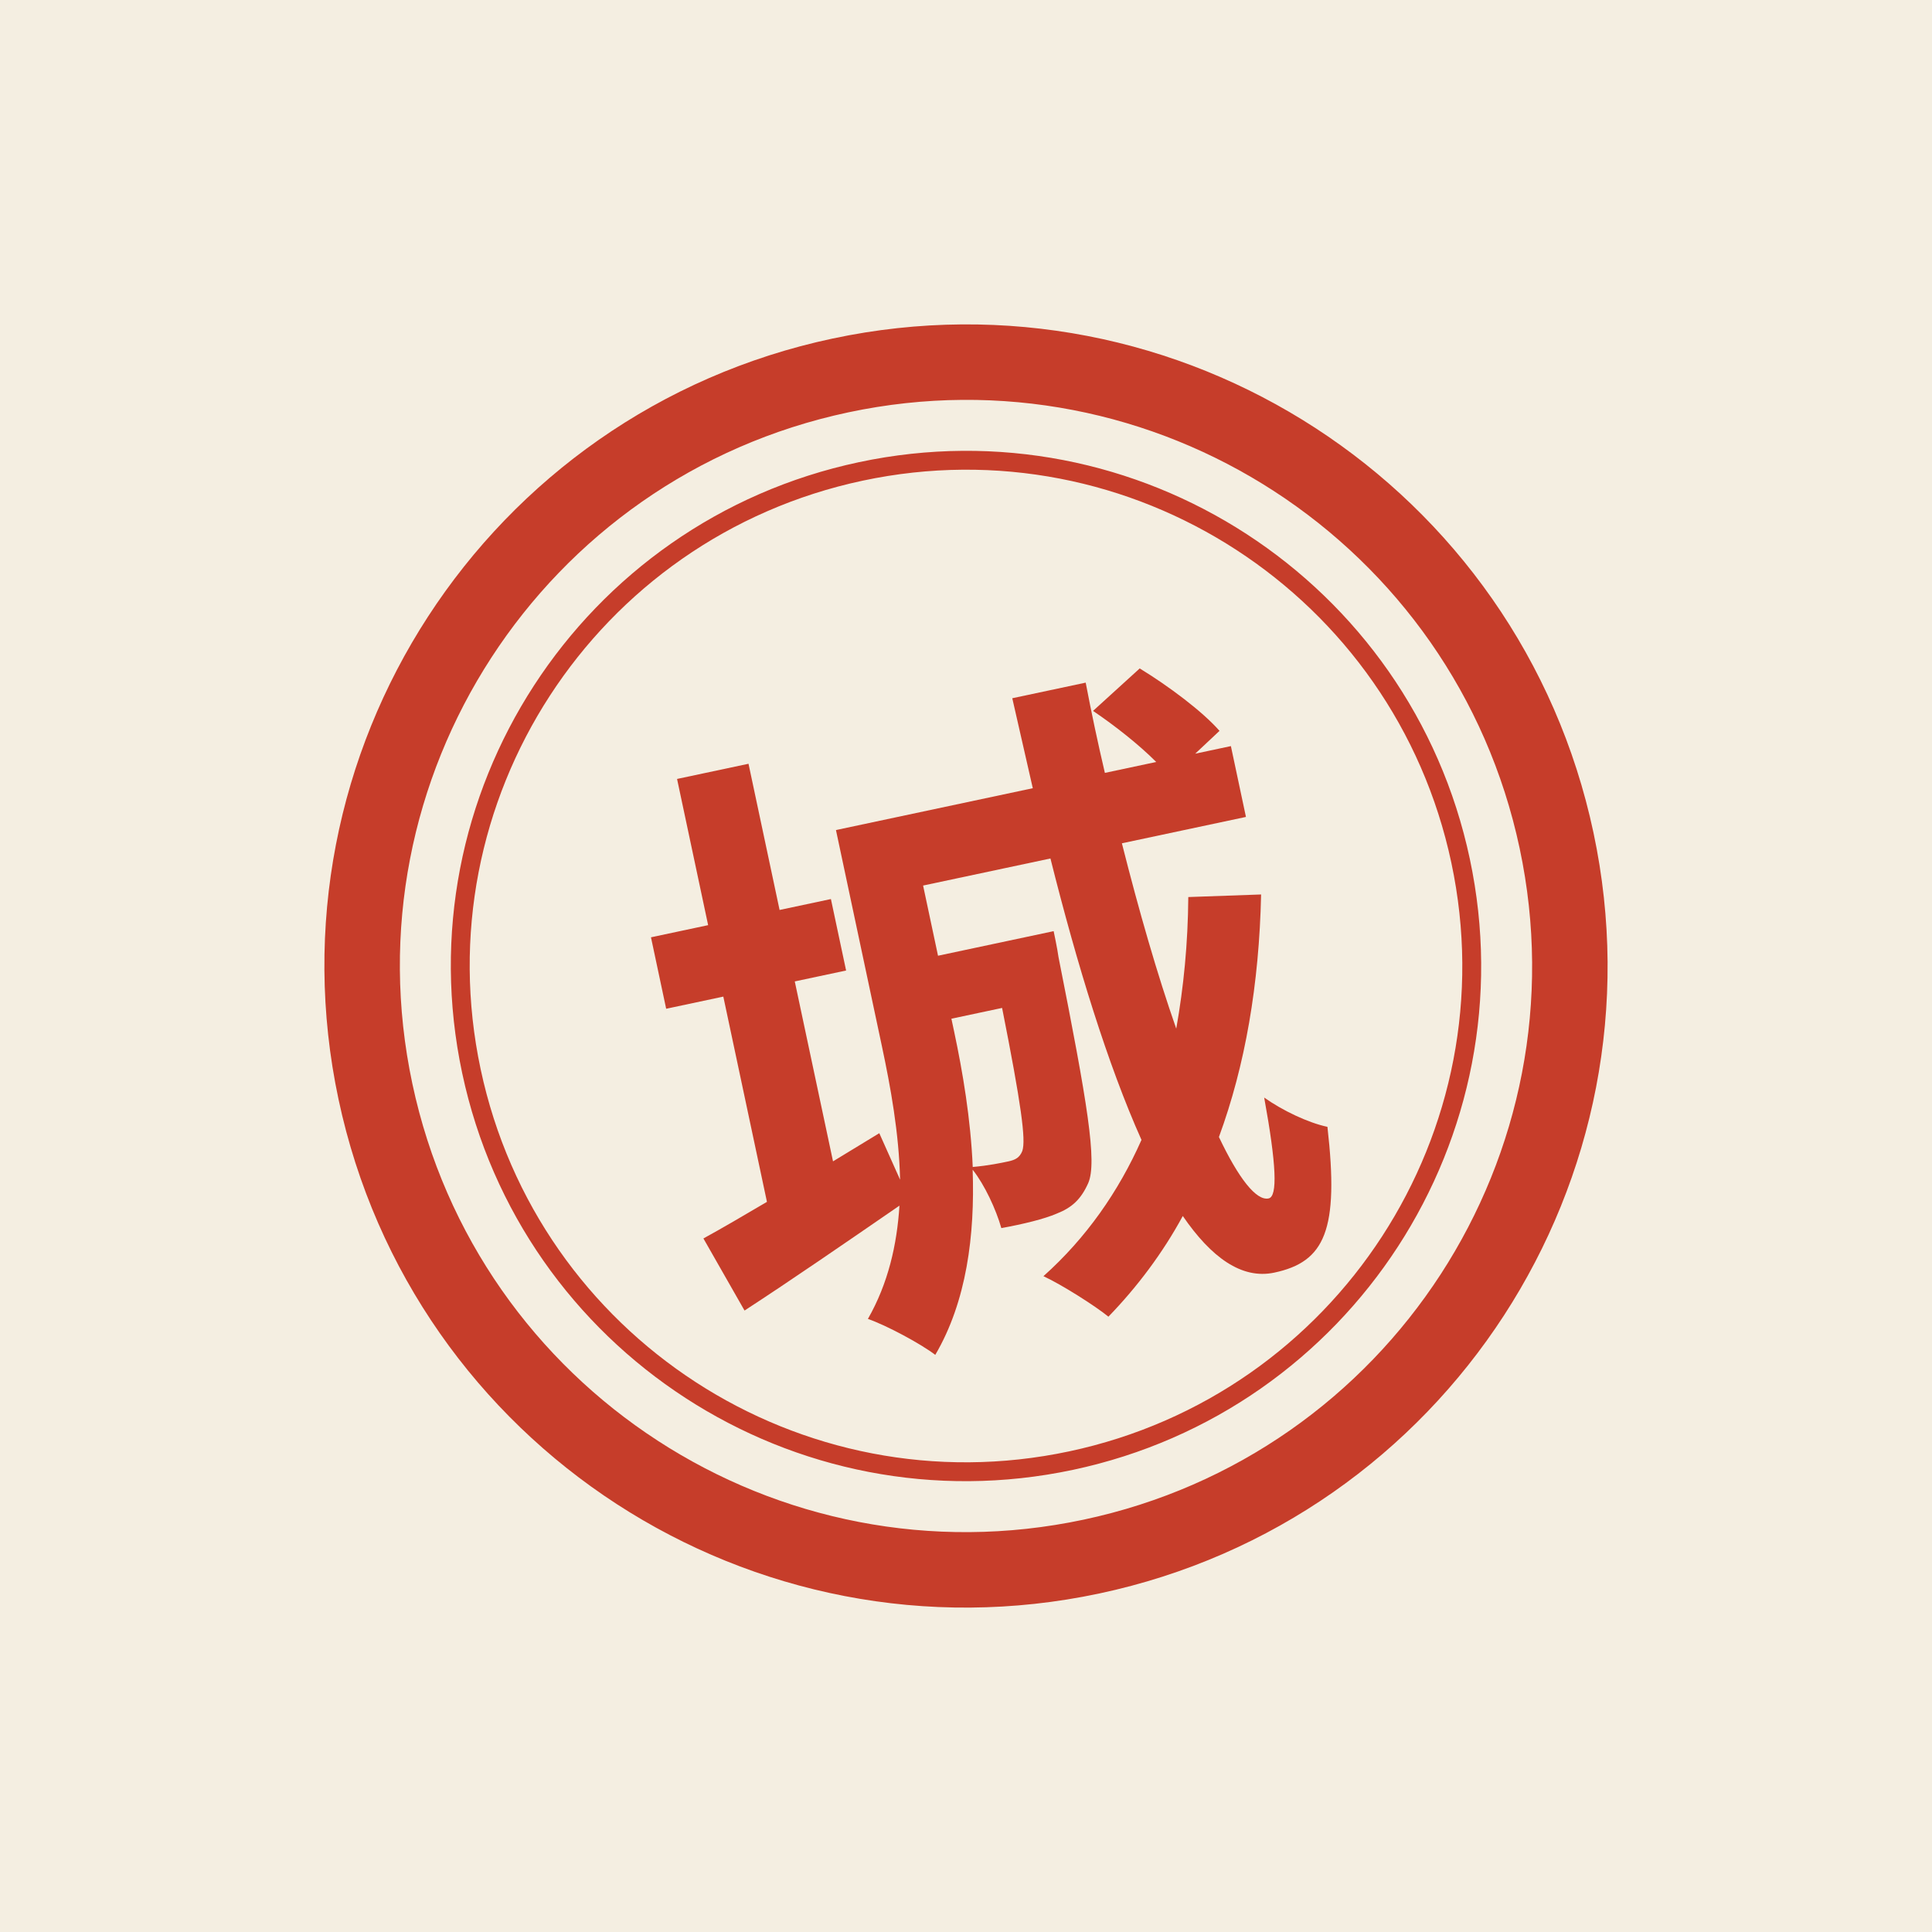
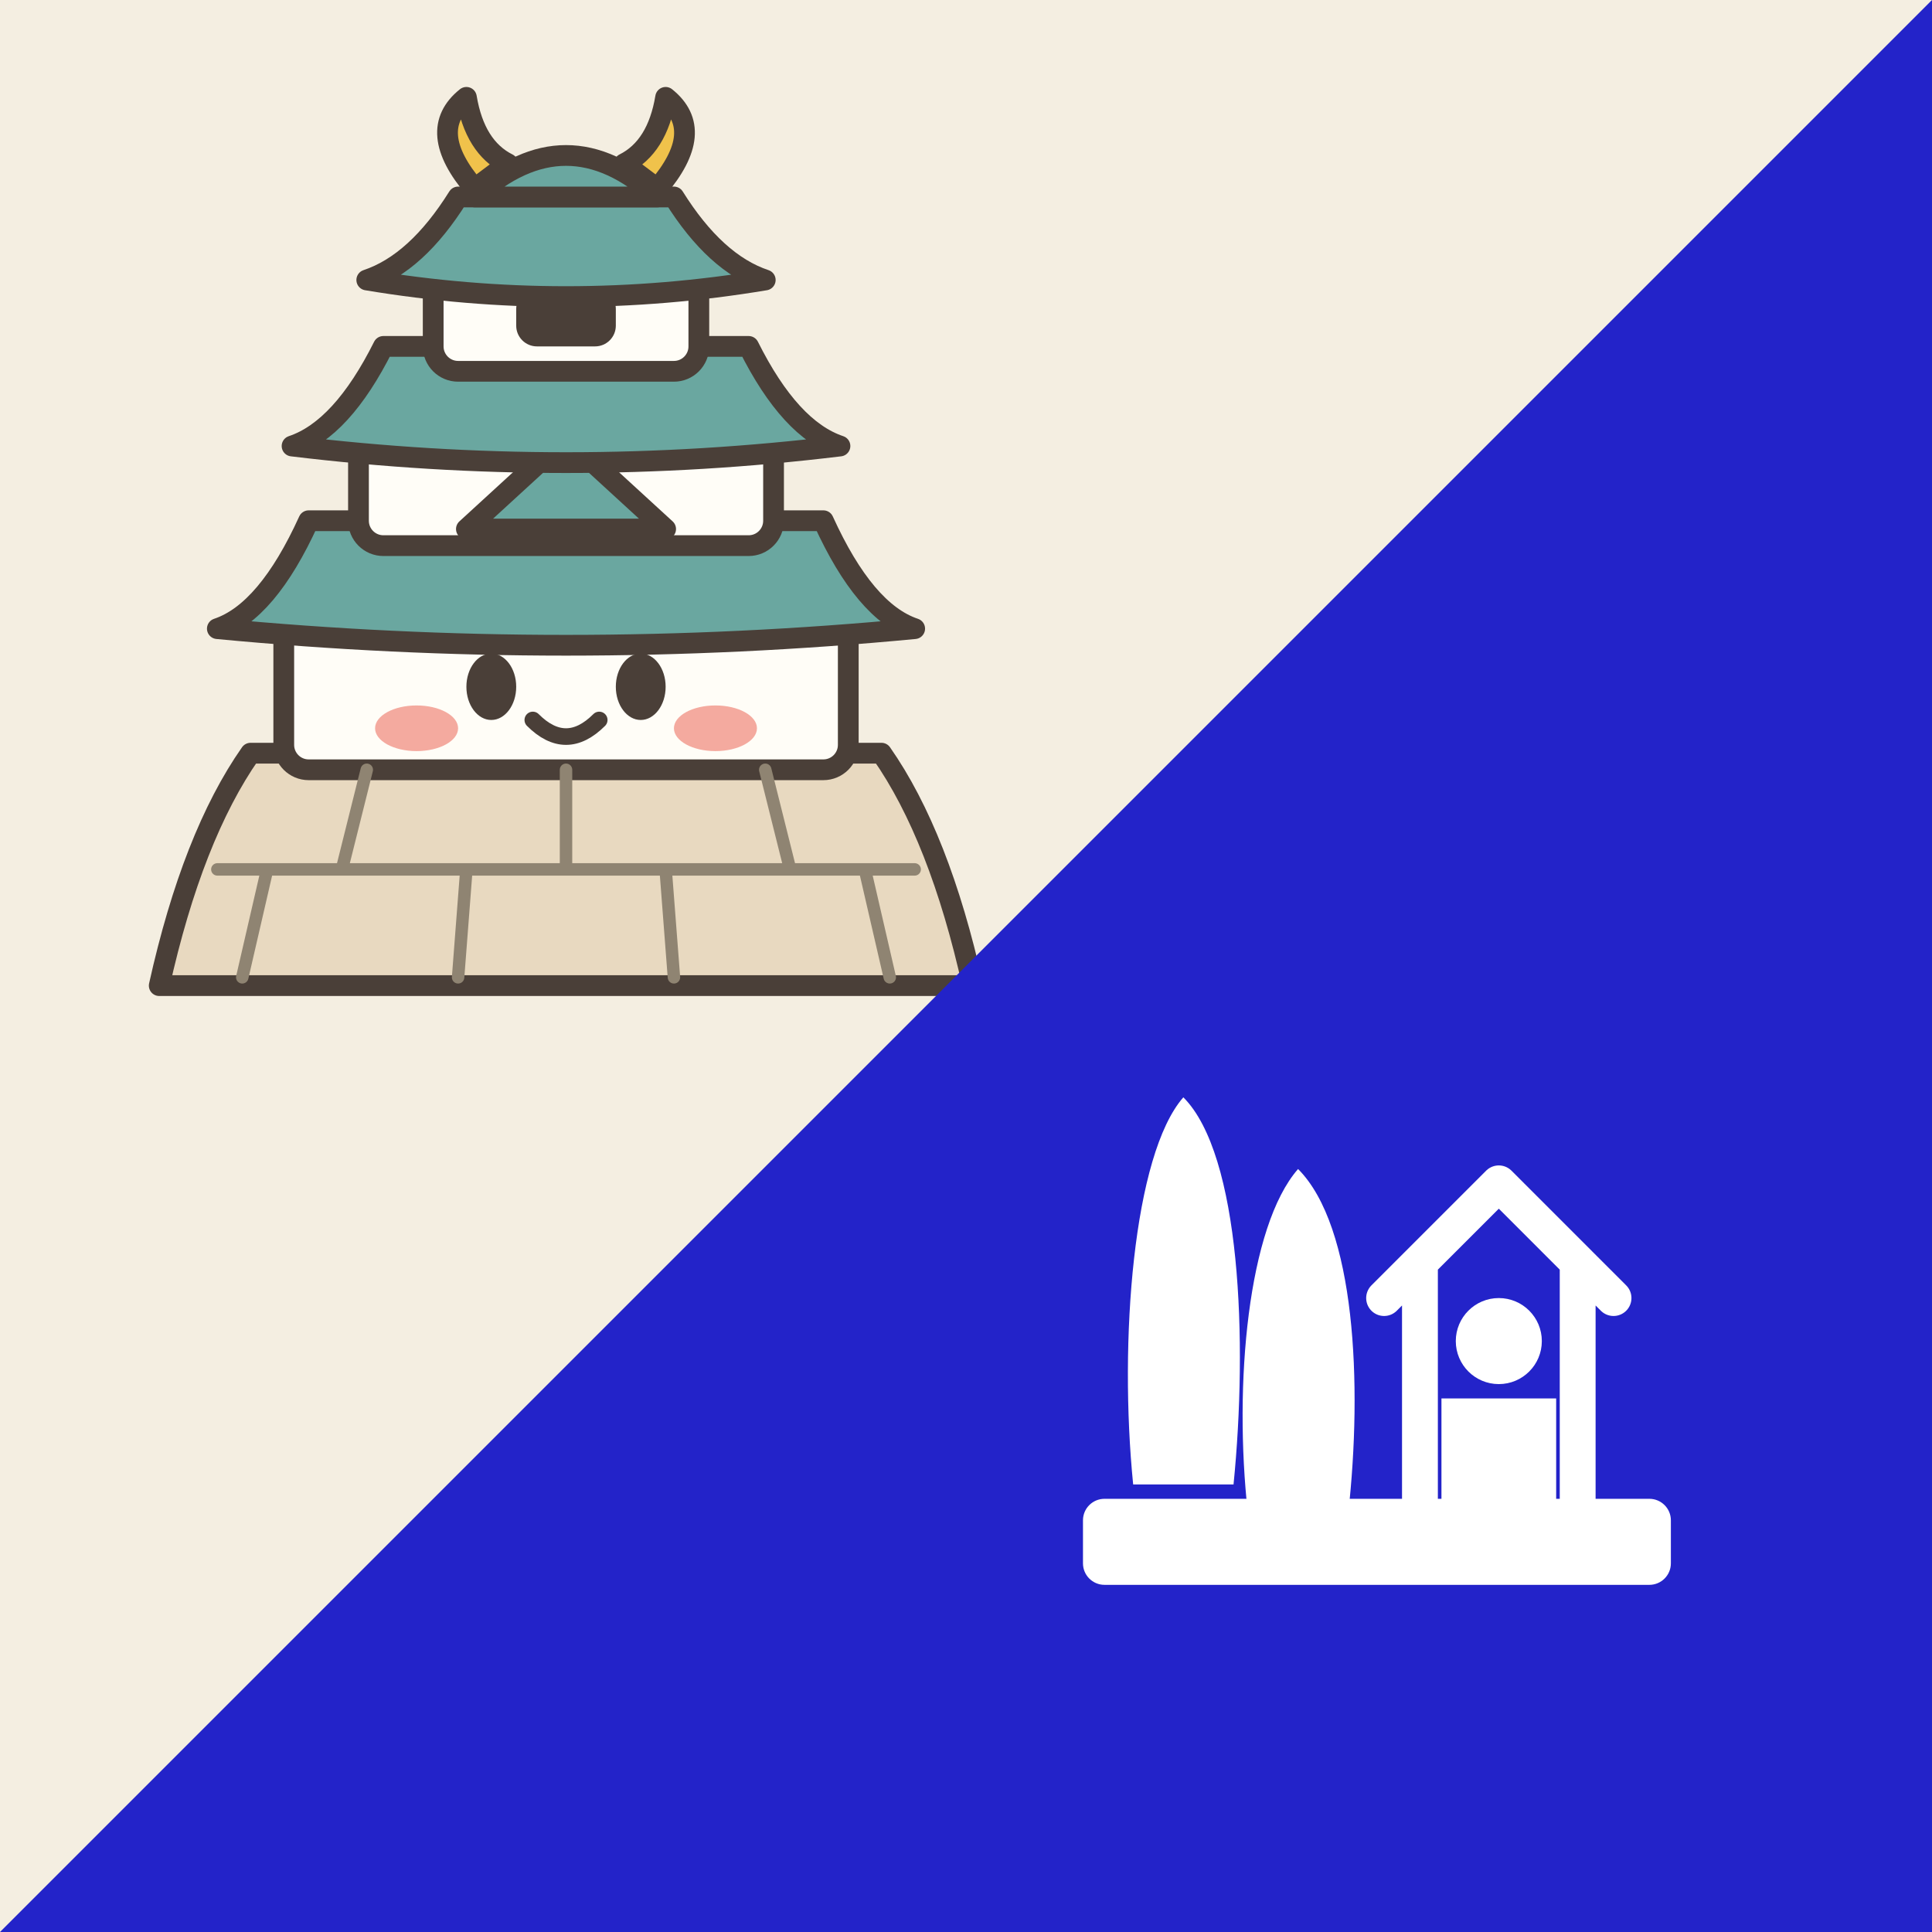
- <svg xmlns="http://www.w3.org/2000/svg" viewBox="0 0 512 512">
+ <svg xmlns="http://www.w3.org/2000/svg" viewBox="0 0 512 512" width="512" height="512">
  <rect width="512" height="512" fill="#f4eee1" />
-   <g transform="rotate(-12 256 256)" fill="none" stroke="#c63d2a">
-     <circle cx="256" cy="256" r="160" stroke-width="20" />
-     <circle cx="256" cy="256" r="134" stroke-width="5" />
+   <g transform="translate(18 6) scale(1.1)">
+     <g stroke="#4a3f38" stroke-width="5" stroke-linejoin="round" stroke-linecap="round">
+       <path d="M22 232 Q30 196 44 176 L196 176 Q210 196 218 232 Z" fill="#e8d9c0" />
+       <rect x="52" y="140" width="136" height="40" rx="6" fill="#fffdf7" />
+       <path d="M36 146 Q48 142 58 120 L182 120 Q192 142 204 146 Q120.0 154 36 146 Z" fill="#6aa7a0" />
+       <rect x="70" y="96" width="100" height="30" rx="6" fill="#fffdf7" />
+       <path d="M96 122 L120 100 L144 122 Z" fill="#6aa7a0" />
+       <path d="M54 102 Q66 98 76 78 L164 78 Q174 98 186 102 Q120.0 110 54 102 Z" fill="#6aa7a0" />
+       <rect x="88" y="56" width="64" height="28" rx="6" fill="#fffdf7" />
+       <path d="M72 62 Q84 58 94 42 L146 42 Q156 58 168 62 Q120.0 70 72 62 Z" fill="#6aa7a0" />
+       <path d="M98 42 Q120 22 142 42 Z" fill="#6aa7a0" />
+       <path d="M98 40 Q86 26 96 18 Q98 30 106 34 Z M142 40 Q154 26 144 18 Q142 30 134 34 Z" fill="#f0c24b" />
+     </g>
+     <g stroke="#8f8472" stroke-width="3" stroke-linecap="round" fill="none">
+       <path d="M36 204 L204 204 M72 180 L66 204 M120 180 L120 204 M168 180 L174 204 M48 204 L42 230 M96 204 L94 230 M144 204 L146 230 M192 204 L198 230" />
+     </g>
+     <g fill="#4a3f38">
+       <ellipse cx="102" cy="160" rx="6" ry="8" />
+       <ellipse cx="138" cy="160" rx="6" ry="8" />
+     </g>
+     <g fill="#f29b8f" opacity=".85">
+       <ellipse cx="84" cy="170" rx="10" ry="5.5" />
+       <ellipse cx="156" cy="170" rx="10" ry="5.5" />
+     </g>
+     <path d="M112 168 Q120 176 128 168" fill="none" stroke="#4a3f38" stroke-width="4" stroke-linecap="round" />
+     <g fill="#4a3f38">
+       <rect x="108" y="64" width="24" height="14" rx="5" />
+     </g>
  </g>
-   <text x="256" y="262" transform="rotate(-12 256 256)" text-anchor="middle" dominant-baseline="central" font-family="'Hiragino Mincho ProN', 'Yu Mincho', 'YuMincho', serif" font-weight="700" font-size="176" fill="#c63d2a">城</text>
+   <polygon points="512,0 512,512 0,512" fill="#2323c9" />
+   <g transform="translate(268 268) scale(1.9)">
+     <g fill="#fff">
+       <path d="M24 12 C32 20 33 46 31 66 L17 66 C15 46 17 20 24 12 Z" />
+       <path d="M40 22 C48 30 49 52 47 70 L33 70 C31 52 33 30 40 22 Z" />
+       <rect x="10" y="68" width="82" height="12" rx="3" />
+       <circle cx="68" cy="46" r="6" />
+       <path d="M60 54 L76 54 L76 72 L60 72 Z" />
+     </g>
+     <path d="M52 40 L68 24 L84 40 M57 36 L57 68 M79 36 L79 68" fill="none" stroke="#fff" stroke-width="5" stroke-linecap="round" stroke-linejoin="round" />
+   </g>
</svg>
